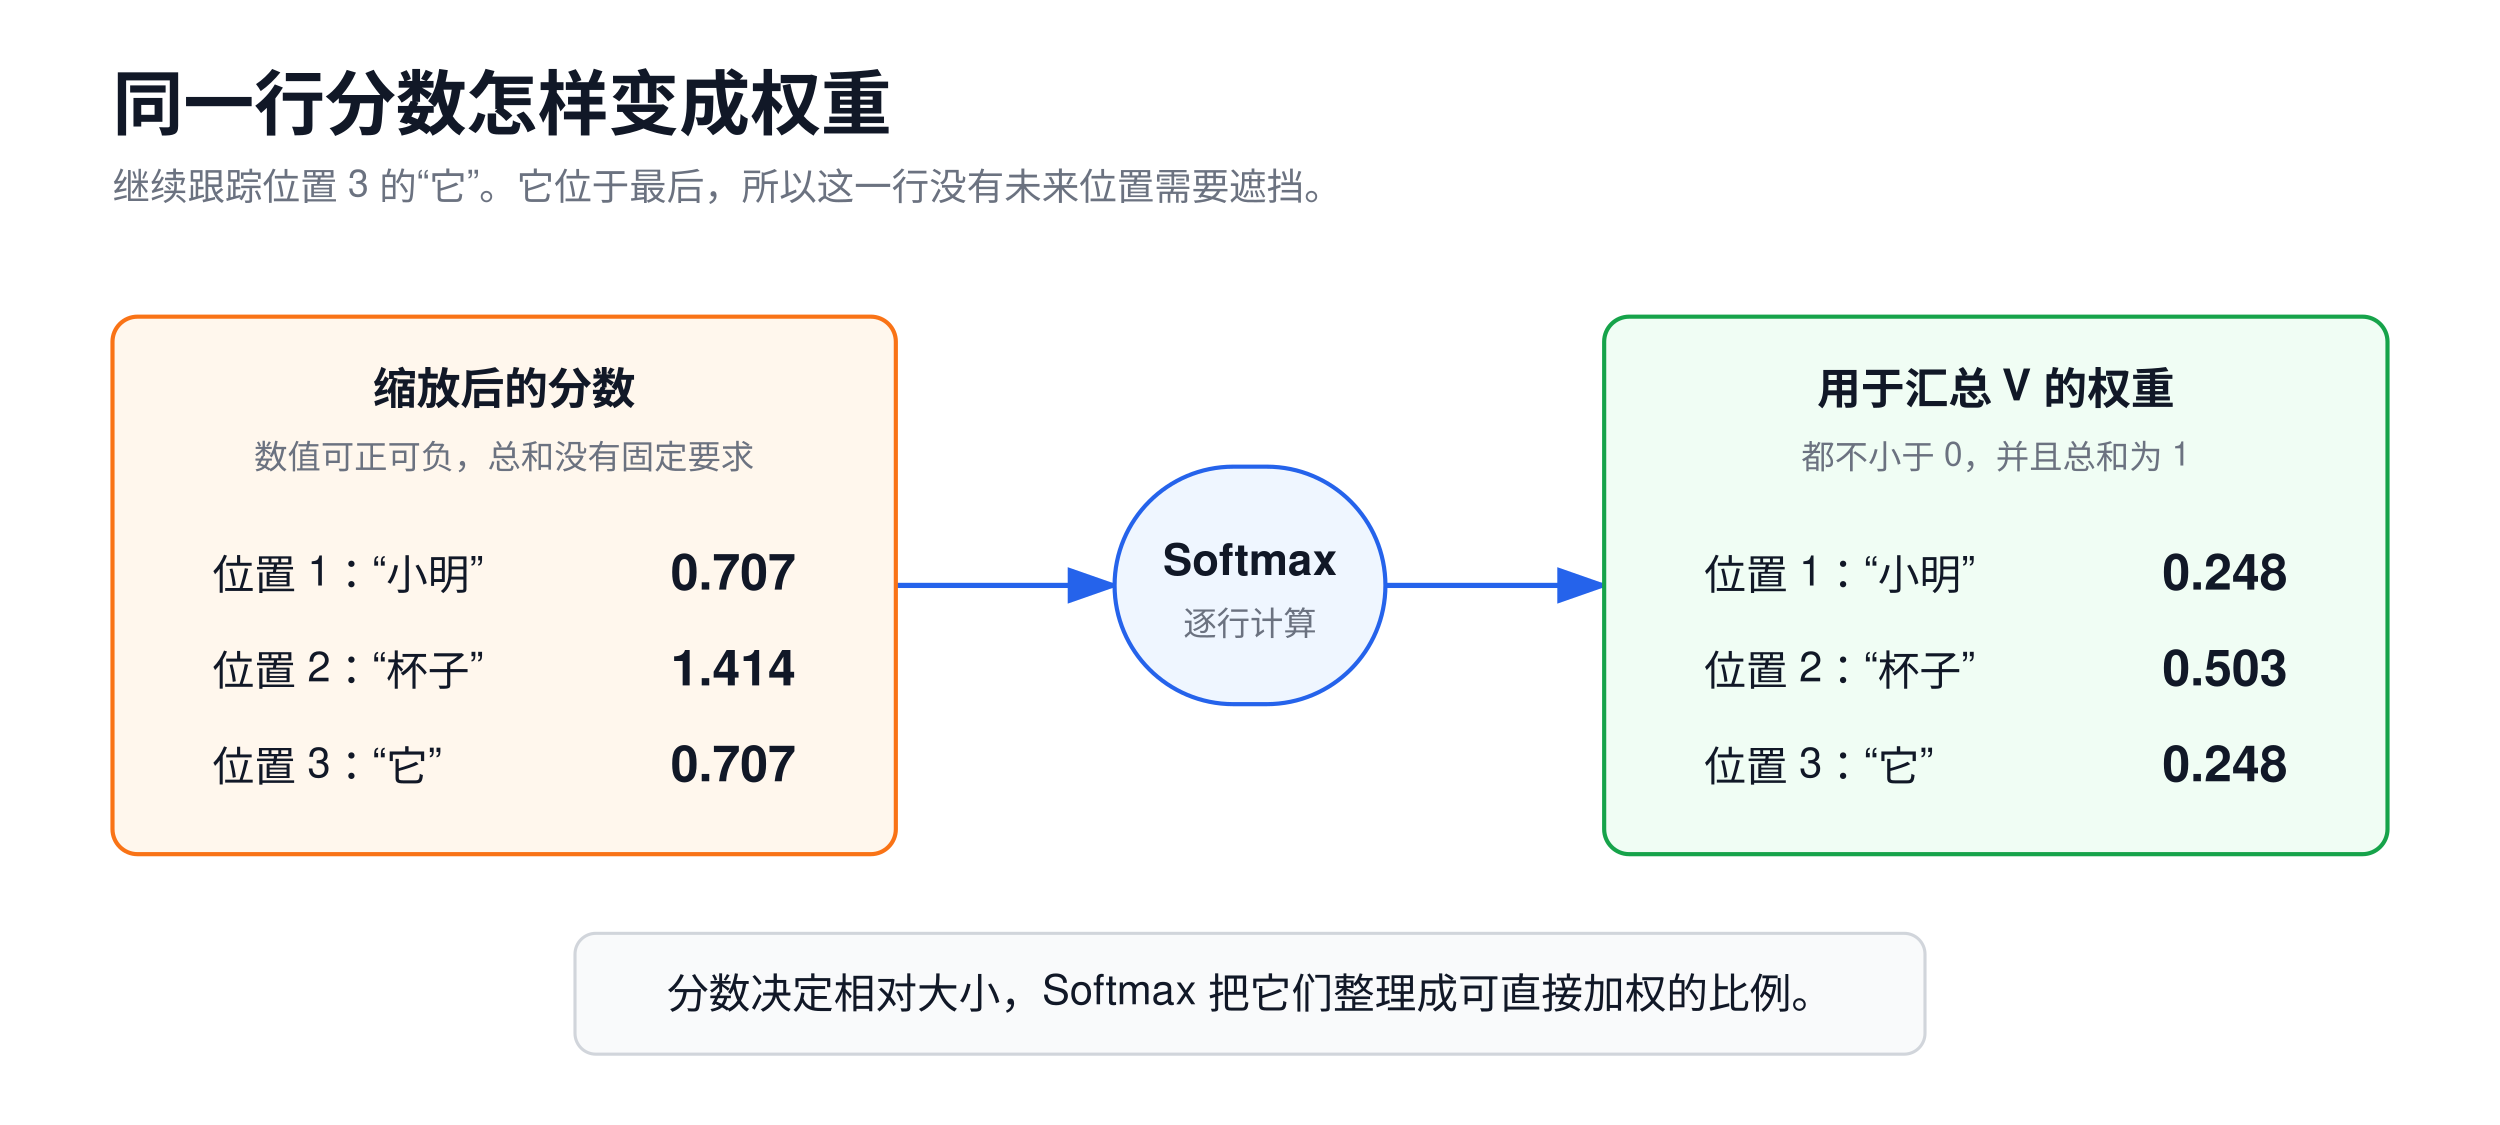
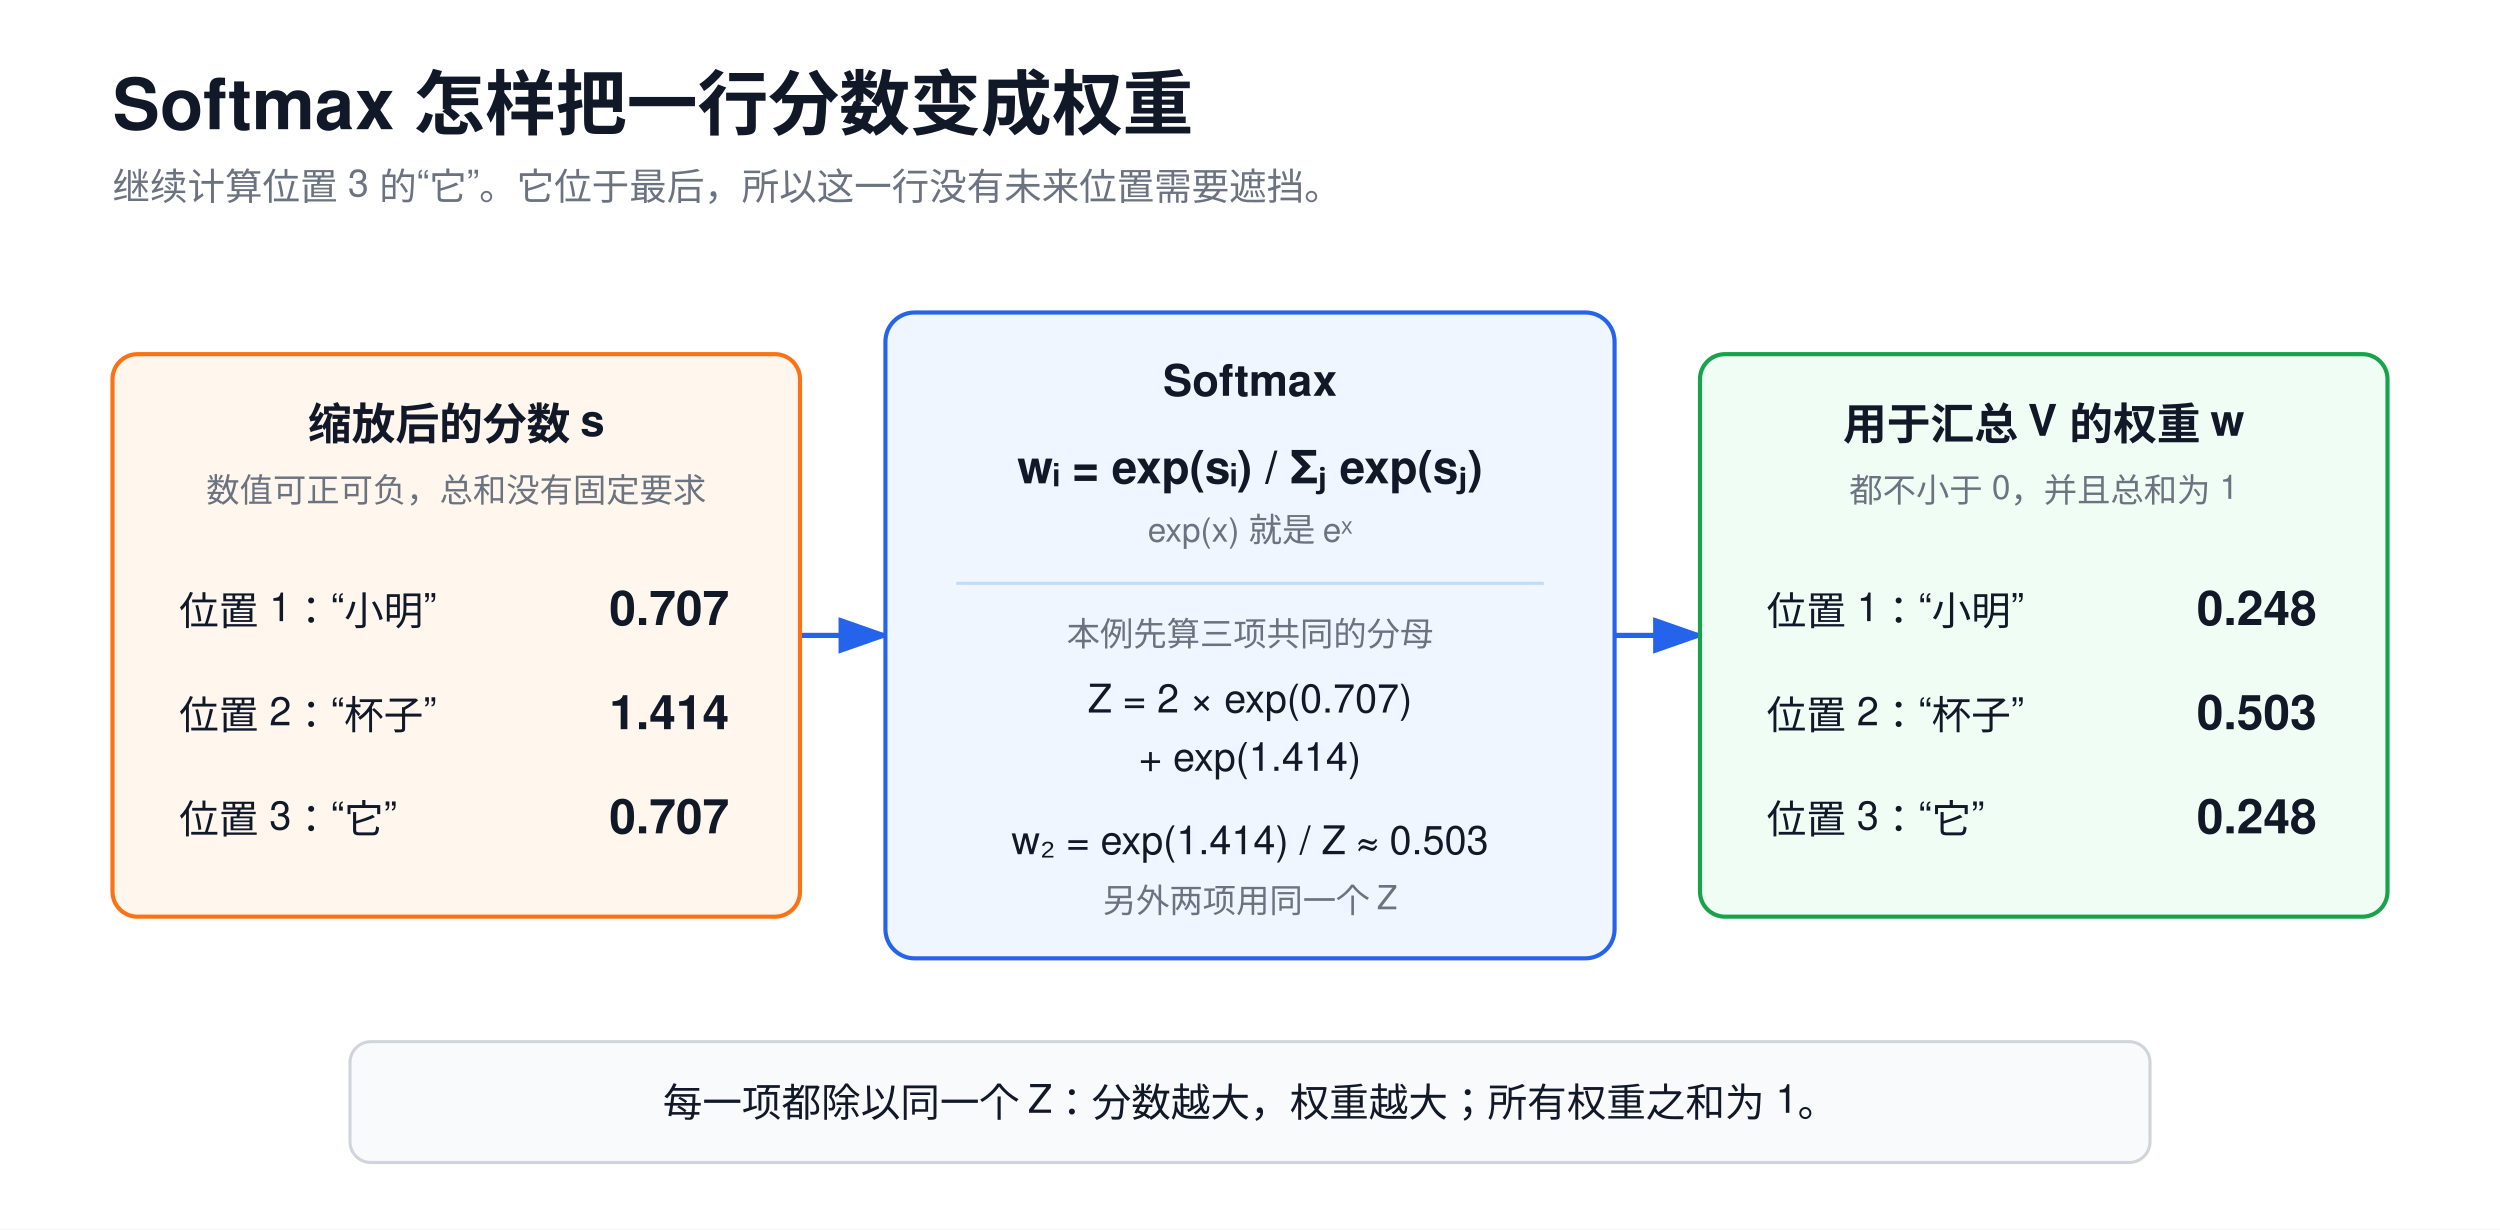
- <svg xmlns="http://www.w3.org/2000/svg" viewBox="0 0 1200 540" width="1200" height="540" role="img" aria-labelledby="title desc">
+ <svg xmlns="http://www.w3.org/2000/svg" viewBox="0 0 1200 590" width="1200" height="590" role="img" aria-labelledby="title desc">
  <style>
    text { font-family: "Helvetica Neue", Helvetica, Arial, "PingFang SC", "Microsoft YaHei", sans-serif; fill: #111827; }
    .title { font-size: 34px; font-weight: 600; }
    .subtitle { font-size: 18px; fill: #6b7280; }
    .label { font-size: 21px; font-weight: 600; }
-     .body { font-size: 20px; }
+     .body { font-size: 19px; }
    .small { font-size: 16px; fill: #6b7280; }
-     .number { font-size: 24px; font-weight: 600; }
+     .number { font-size: 23px; font-weight: 600; }
+     .formula { font-size: 22px; font-weight: 600; }
  </style>
  <defs>
    <marker id="arrow-blue" markerWidth="10" markerHeight="7" refX="9" refY="3.5" orient="auto">
      <polygon points="0 0, 10 3.5, 0 7" fill="#2563eb" />
    </marker>
  </defs>
-   <rect width="1200" height="540" fill="#ffffff" />
-   <text class="title" x="54" y="62">同一行分数怎样变成权重</text>
-   <text class="subtitle" x="54" y="96">继续跟踪位置 3 的“它”。它位于最后，所以这一行没有未来位置需要遮挡。</text>
-   <path d="M 430 281 H 535" fill="none" stroke="#2563eb" stroke-width="2.5" marker-end="url(#arrow-blue)" />
-   <path d="M 665 281 H 770" fill="none" stroke="#2563eb" stroke-width="2.5" marker-end="url(#arrow-blue)" />
-   <rect x="54" y="152" width="376" height="258" rx="12" fill="#fff7ed" stroke="#f97316" stroke-width="2" />
-   <text class="label" x="242" y="194" text-anchor="middle">缩放后的分数</text>
-   <text class="small" x="242" y="225" text-anchor="middle">数值可正可负，总和没有固定要求</text>
-   <text class="body" x="102" y="283">位置 1：“小明”</text>
-   <text class="number" x="382" y="283" text-anchor="end">0.707</text>
-   <text class="body" x="102" y="329">位置 2：“杯子”</text>
-   <text class="number" x="382" y="329" text-anchor="end">1.414</text>
-   <text class="body" x="102" y="375">位置 3：“它”</text>
-   <text class="number" x="382" y="375" text-anchor="end">0.707</text>
-   <rect x="535" y="224" width="130" height="114" rx="57" fill="#eff6ff" stroke="#2563eb" stroke-width="2" />
-   <text class="label" x="600" y="276" text-anchor="middle">Softmax</text>
-   <text class="small" x="600" y="305" text-anchor="middle">逐行计算</text>
-   <rect x="770" y="152" width="376" height="258" rx="12" fill="#f0fdf4" stroke="#16a34a" stroke-width="2" />
-   <text class="label" x="958" y="194" text-anchor="middle">用于汇总 V 的权重</text>
-   <text class="small" x="958" y="225" text-anchor="middle">都不小于 0，并且总和为 1</text>
-   <text class="body" x="818" y="283">位置 1：“小明”</text>
-   <text class="number" x="1098" y="283" text-anchor="end">0.248</text>
-   <text class="body" x="818" y="329">位置 2：“杯子”</text>
-   <text class="number" x="1098" y="329" text-anchor="end">0.503</text>
-   <text class="body" x="818" y="375">位置 3：“它”</text>
-   <text class="number" x="1098" y="375" text-anchor="end">0.248</text>
-   <rect x="276" y="448" width="648" height="58" rx="10" fill="#f9fafb" stroke="#d1d5db" stroke-width="1.5" />
-   <text class="body" x="600" y="484" text-anchor="middle">分数决定相对大小，Softmax 把它们整理成可直接加权的比例。</text>
+   <rect width="1200" height="590" fill="#ffffff" />
+   <text class="title" x="54" y="62">Softmax 怎样把一行分数变成权重</text>
+   <text class="subtitle" x="54" y="96">继续计算位置 3 的“它”。它位于最后，所以这一行没有未来位置需要遮挡。</text>
+   <path d="M384 305 H425" fill="none" stroke="#2563eb" stroke-width="2.5" marker-end="url(#arrow-blue)" />
+   <path d="M775 305 H816" fill="none" stroke="#2563eb" stroke-width="2.5" marker-end="url(#arrow-blue)" />
+   <rect data-graph-role="node" data-node-id="scores" x="54" y="170" width="330" height="270" rx="12" fill="#fff7ed" stroke="#f97316" stroke-width="2" />
+   <text class="label" x="219" y="211" text-anchor="middle">缩放后的分数 s</text>
+   <text class="small" x="219" y="241" text-anchor="middle">数值可正可负，总和没有固定要求</text>
+   <text class="body" x="86" y="300">位置 1：“小明”</text>
+   <text class="number" x="350" y="300" text-anchor="end">0.707</text>
+   <text class="body" x="86" y="350">位置 2：“杯子”</text>
+   <text class="number" x="350" y="350" text-anchor="end">1.414</text>
+   <text class="body" x="86" y="400">位置 3：“它”</text>
+   <text class="number" x="350" y="400" text-anchor="end">0.707</text>
+   <rect data-graph-role="node" data-node-id="softmax" x="425" y="150" width="350" height="310" rx="14" fill="#eff6ff" stroke="#2563eb" stroke-width="2" />
+   <text class="label" x="600" y="190" text-anchor="middle">Softmax</text>
+   <text class="formula" x="600" y="232" text-anchor="middle">wᵢ = exp(sᵢ) / Σⱼ exp(sⱼ)</text>
+   <text class="small" x="600" y="260" text-anchor="middle">exp(x) 就是 eˣ</text>
+   <line x1="459" y1="280" x2="741" y2="280" stroke="#bfdbfe" stroke-width="1.5" />
+   <text class="small" x="600" y="310" text-anchor="middle">本例先算三项共同的分母</text>
+   <text class="body" x="600" y="342" text-anchor="middle">Z = 2 × exp(0.707)</text>
+   <text class="body" x="600" y="370" text-anchor="middle">+ exp(1.414)</text>
+   <text class="body" x="600" y="410" text-anchor="middle">w₂ = exp(1.414) / Z ≈ 0.503</text>
+   <text class="small" x="600" y="438" text-anchor="middle">另外两项用同一个 Z</text>
+   <rect data-graph-role="node" data-node-id="weights" x="816" y="170" width="330" height="270" rx="12" fill="#f0fdf4" stroke="#16a34a" stroke-width="2" />
+   <text class="label" x="981" y="211" text-anchor="middle">用于汇总 V 的权重 w</text>
+   <text class="small" x="981" y="241" text-anchor="middle">都不小于 0，并且总和为 1</text>
+   <text class="body" x="848" y="300">位置 1：“小明”</text>
+   <text class="number" x="1112" y="300" text-anchor="end">0.248</text>
+   <text class="body" x="848" y="350">位置 2：“杯子”</text>
+   <text class="number" x="1112" y="350" text-anchor="end">0.503</text>
+   <text class="body" x="848" y="400">位置 3：“它”</text>
+   <text class="number" x="1112" y="400" text-anchor="end">0.248</text>
+   <rect x="168" y="500" width="864" height="58" rx="10" fill="#f9fafb" stroke="#d1d5db" stroke-width="1.5" />
+   <text class="body" x="600" y="536" text-anchor="middle">每一项都除以同一个 Z：分数越大，权重越大；所有权重之和为 1。</text>
</svg>
